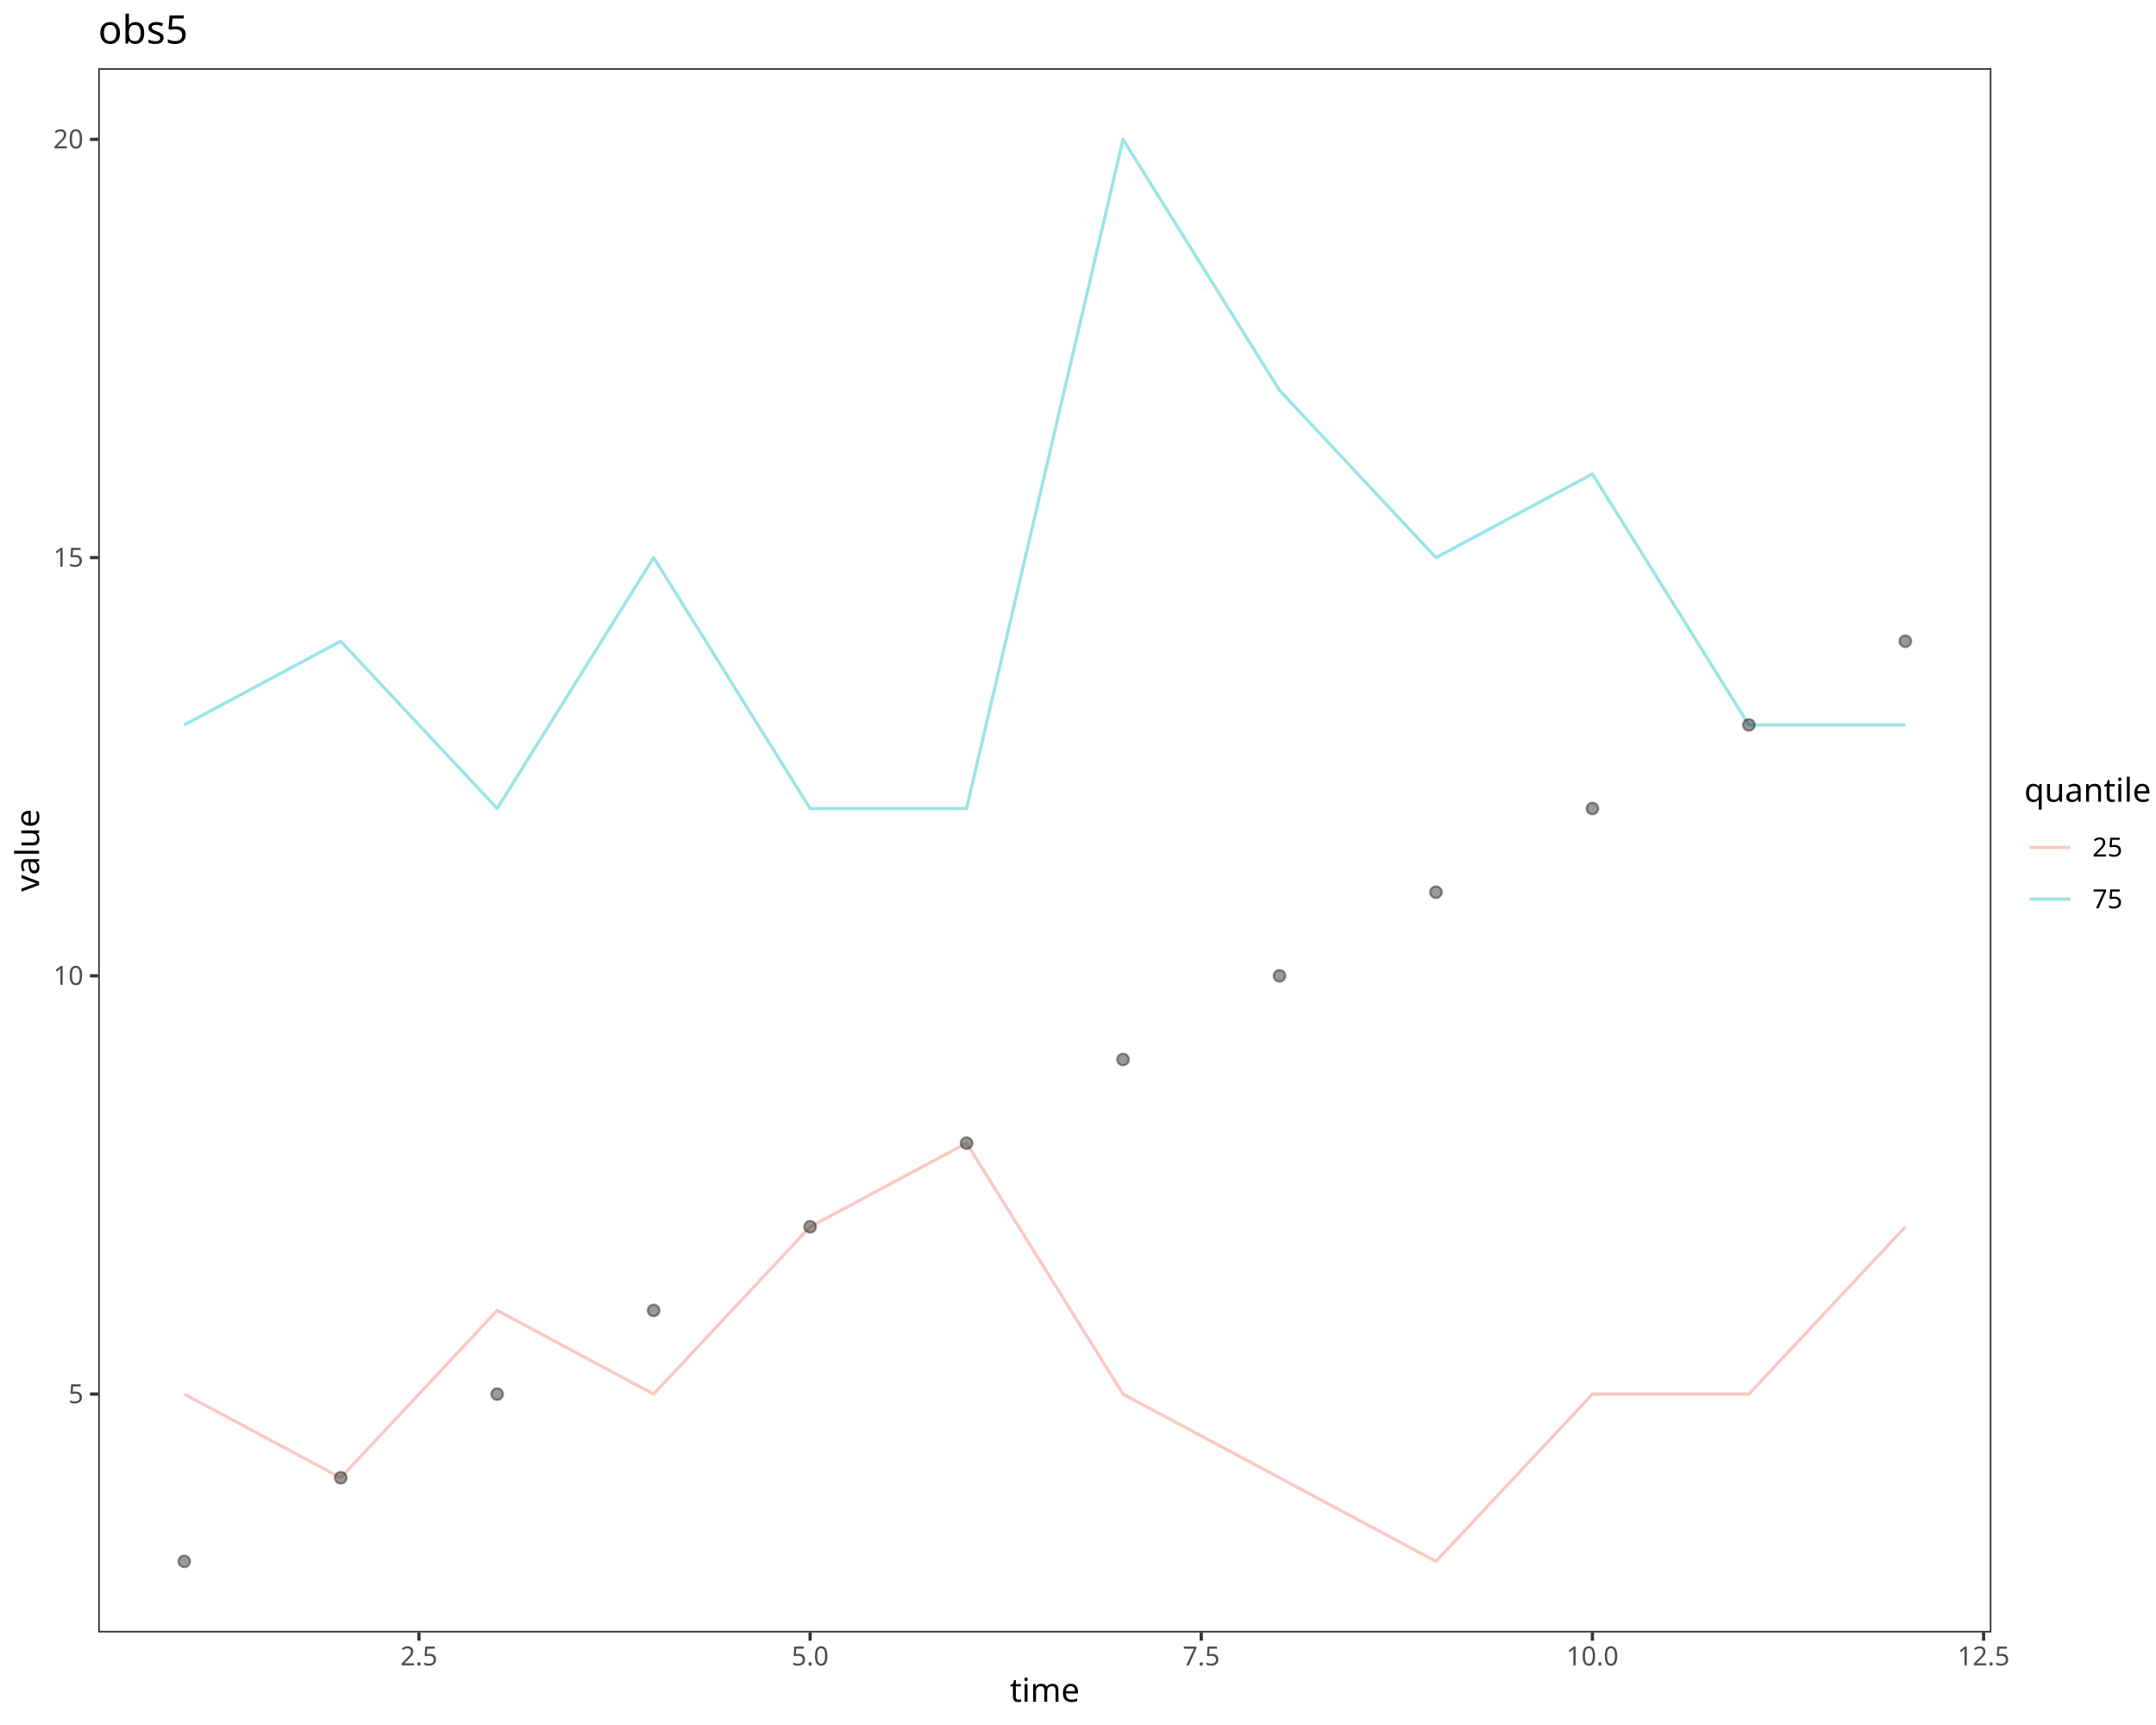
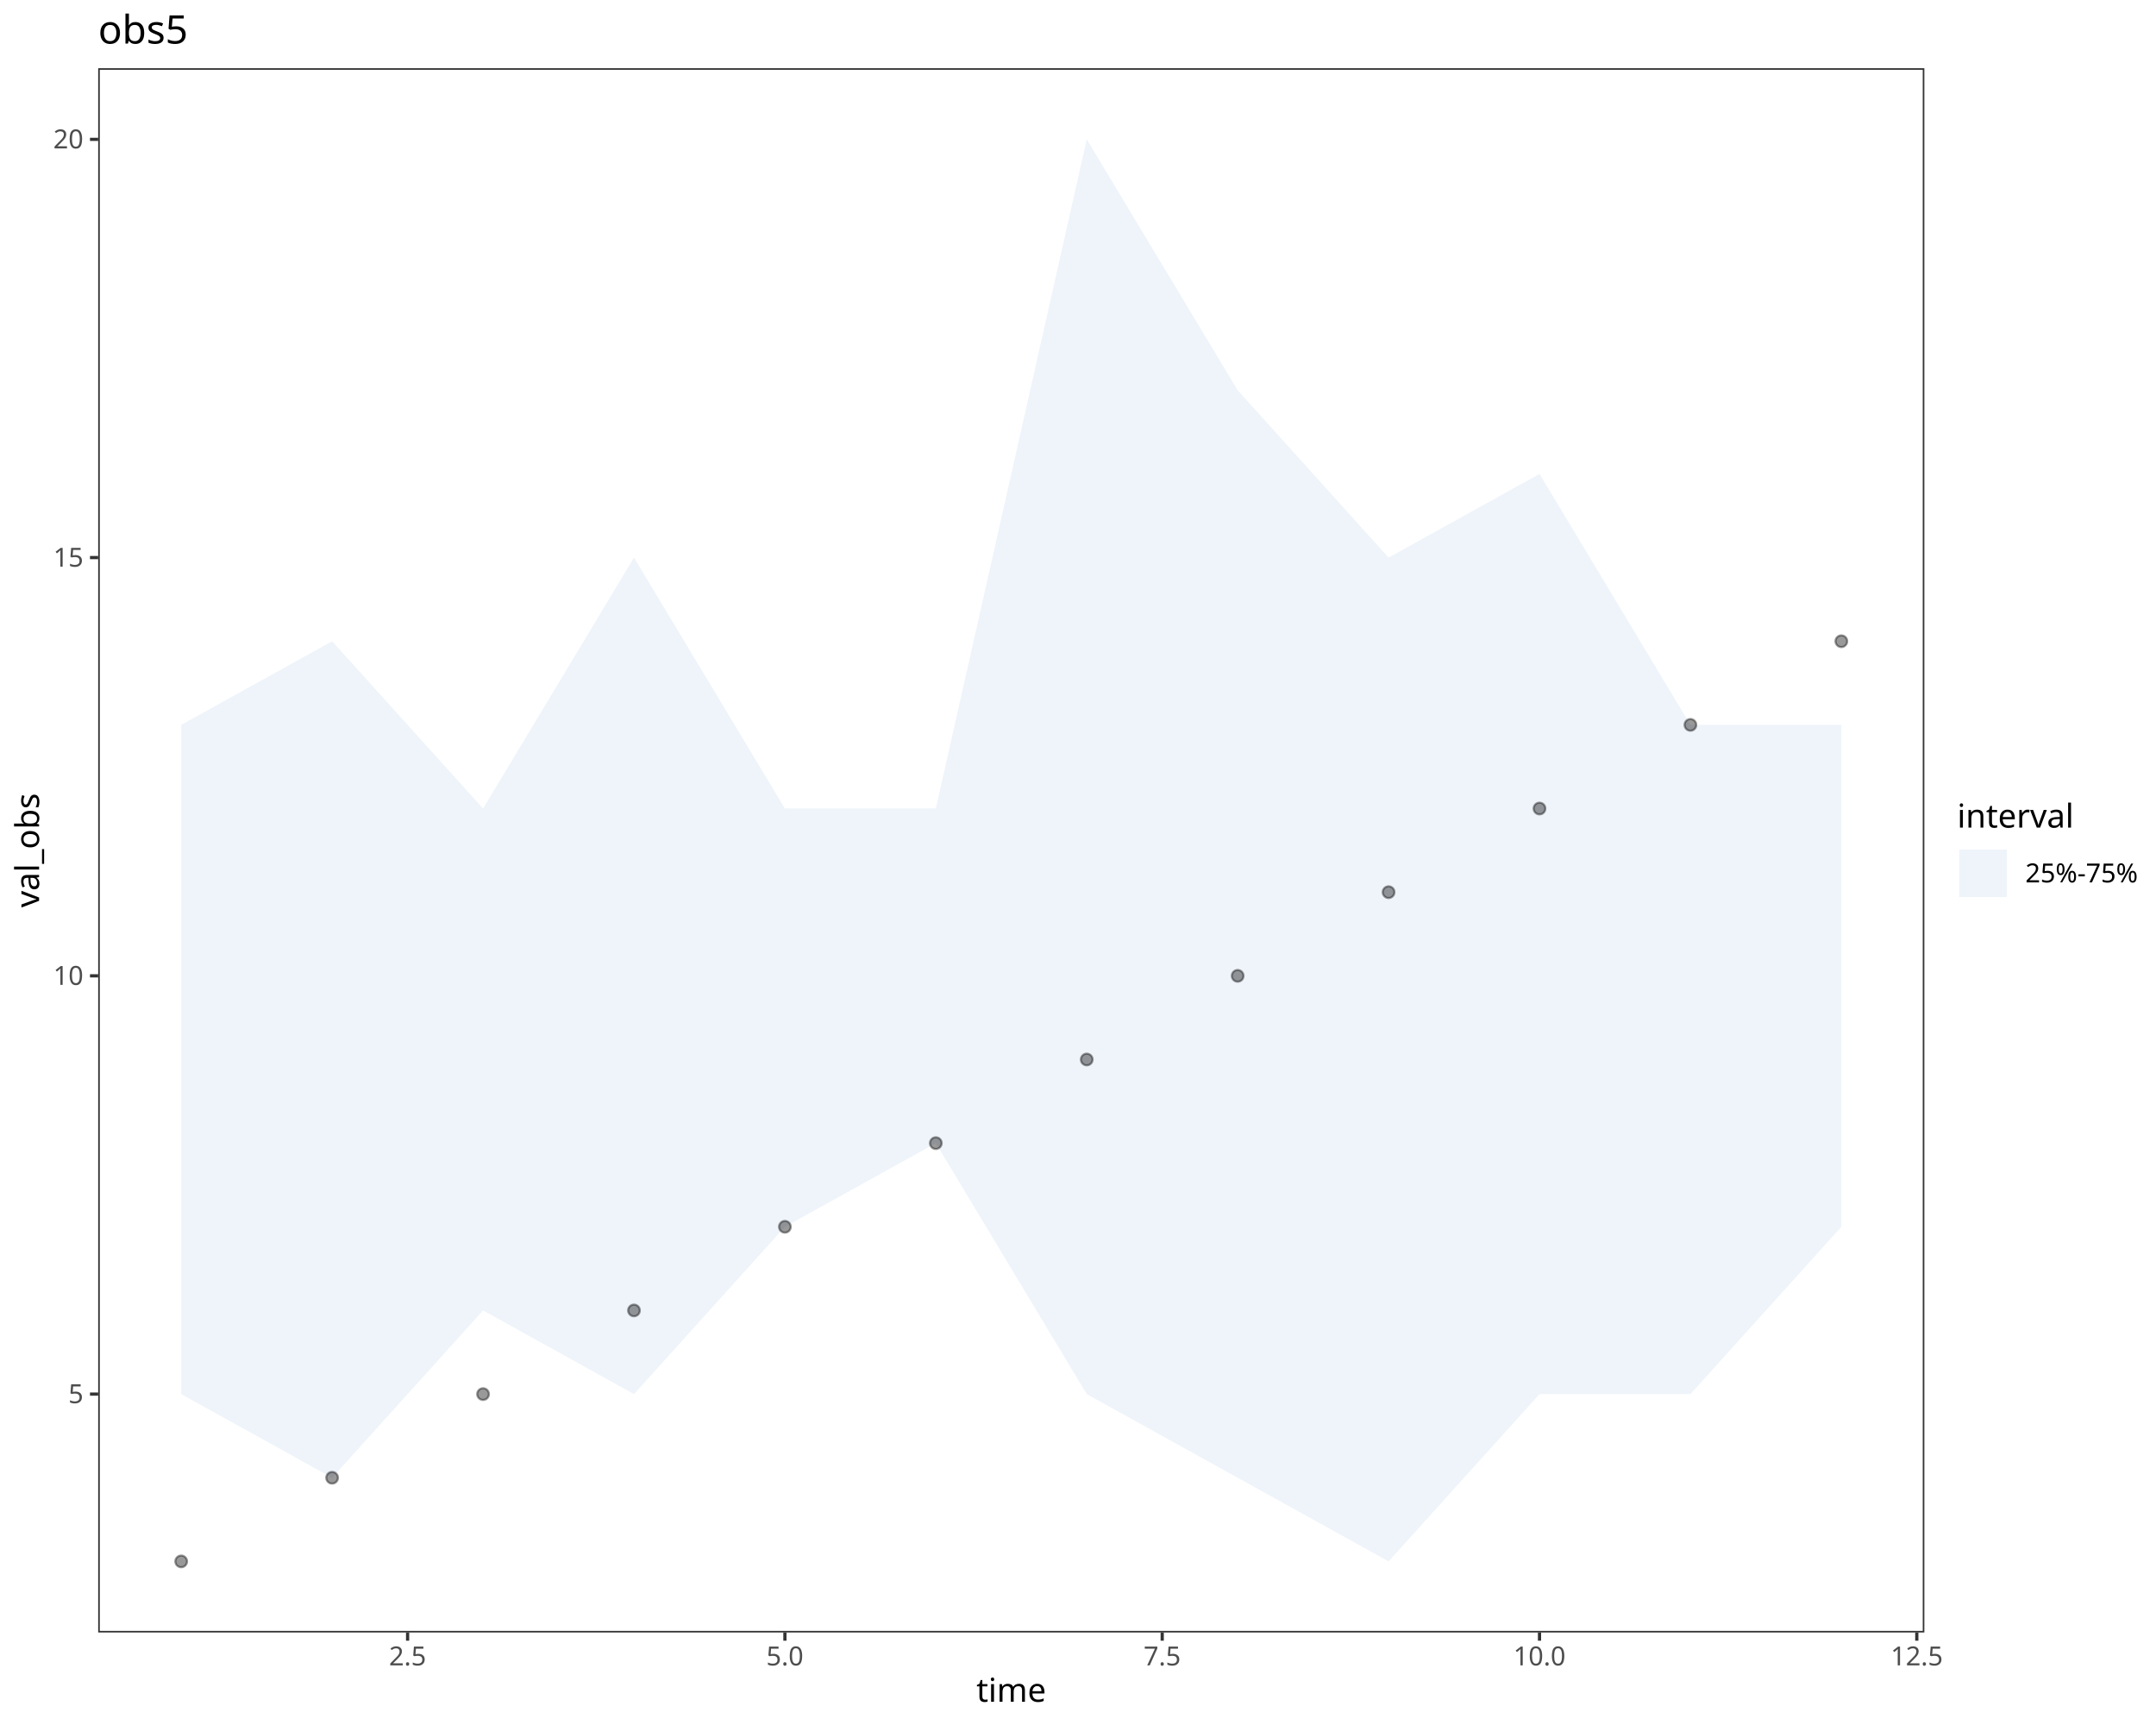
<svg xmlns="http://www.w3.org/2000/svg" class="svglite" data-engine-version="2.0" width="720.00pt" height="576.00pt" viewBox="0 0 720.00 576.00">
  <defs>
    <style type="text/css">
    .svglite line, .svglite polyline, .svglite polygon, .svglite path, .svglite rect, .svglite circle {
      fill: none;
      stroke: #000000;
      stroke-linecap: round;
      stroke-linejoin: round;
      stroke-miterlimit: 10.00;
    }
  </style>
  </defs>
  <rect width="100%" height="100%" style="stroke: none; fill: #FFFFFF;" />
  <defs>
    <clipPath id="cpMC4wMHw3MjAuMDB8MC4wMHw1NzYuMDA=">
      <rect x="0.00" y="0.00" width="720.00" height="576.00" />
    </clipPath>
  </defs>
  <g clip-path="url(#cpMC4wMHw3MjAuMDB8MC4wMHw1NzYuMDA=)">
    <rect x="0.00" y="0.00" width="720.00" height="576.00" style="stroke-width: 1.07; stroke: #FFFFFF; fill: #FFFFFF;" />
  </g>
  <defs>
-     <clipPath id="cpMzIuNzl8NjY1LjAzfDIyLjc4fDU0NS4xMQ==">
-       <rect x="32.79" y="22.78" width="632.24" height="522.33" />
+     <clipPath id="cpMzIuNzl8NjQyLjY0fDIyLjc4fDU0NS4xMQ==">
+       <rect x="32.79" y="22.78" width="609.85" height="522.33" />
    </clipPath>
  </defs>
-   <g clip-path="url(#cpMzIuNzl8NjY1LjAzfDIyLjc4fDU0NS4xMQ==)">
-     <rect x="32.79" y="22.78" width="632.24" height="522.33" style="stroke-width: 1.07; stroke: none; fill: #FFFFFF;" />
-     <polyline points="61.53,465.51 113.78,493.44 166.03,437.57 218.28,465.51 270.54,409.64 322.79,381.71 375.04,465.51 427.29,493.44 479.54,521.37 531.79,465.51 584.04,465.51 636.29,409.64 " style="stroke-width: 1.07; stroke: #F8766D; stroke-opacity: 0.40; stroke-linecap: butt;" />
-     <polyline points="61.53,242.05 113.78,214.12 166.03,269.98 218.28,186.19 270.54,269.98 322.79,269.98 375.04,46.53 427.29,130.32 479.54,186.19 531.79,158.25 584.04,242.05 636.29,242.05 " style="stroke-width: 1.07; stroke: #00BFC4; stroke-opacity: 0.40; stroke-linecap: butt;" />
-     <circle cx="61.53" cy="521.37" r="1.95" style="stroke-width: 0.71; stroke: #000000; stroke-opacity: 0.40; fill: #000000; fill-opacity: 0.40;" />
-     <circle cx="113.78" cy="493.44" r="1.95" style="stroke-width: 0.71; stroke: #000000; stroke-opacity: 0.40; fill: #000000; fill-opacity: 0.40;" />
-     <circle cx="166.03" cy="465.51" r="1.95" style="stroke-width: 0.71; stroke: #000000; stroke-opacity: 0.40; fill: #000000; fill-opacity: 0.40;" />
-     <circle cx="218.28" cy="437.57" r="1.95" style="stroke-width: 0.71; stroke: #000000; stroke-opacity: 0.40; fill: #000000; fill-opacity: 0.40;" />
-     <circle cx="270.54" cy="409.64" r="1.95" style="stroke-width: 0.71; stroke: #000000; stroke-opacity: 0.40; fill: #000000; fill-opacity: 0.40;" />
-     <circle cx="322.79" cy="381.71" r="1.95" style="stroke-width: 0.71; stroke: #000000; stroke-opacity: 0.40; fill: #000000; fill-opacity: 0.40;" />
-     <circle cx="375.04" cy="353.78" r="1.95" style="stroke-width: 0.71; stroke: #000000; stroke-opacity: 0.40; fill: #000000; fill-opacity: 0.40;" />
-     <circle cx="427.29" cy="325.85" r="1.95" style="stroke-width: 0.71; stroke: #000000; stroke-opacity: 0.40; fill: #000000; fill-opacity: 0.40;" />
-     <circle cx="479.54" cy="297.91" r="1.95" style="stroke-width: 0.71; stroke: #000000; stroke-opacity: 0.40; fill: #000000; fill-opacity: 0.40;" />
-     <circle cx="531.79" cy="269.98" r="1.95" style="stroke-width: 0.71; stroke: #000000; stroke-opacity: 0.40; fill: #000000; fill-opacity: 0.40;" />
-     <circle cx="584.04" cy="242.05" r="1.95" style="stroke-width: 0.71; stroke: #000000; stroke-opacity: 0.40; fill: #000000; fill-opacity: 0.40;" />
-     <circle cx="636.29" cy="214.12" r="1.95" style="stroke-width: 0.71; stroke: #000000; stroke-opacity: 0.40; fill: #000000; fill-opacity: 0.40;" />
-     <rect x="32.79" y="22.78" width="632.24" height="522.33" style="stroke-width: 1.07; stroke: #333333;" />
+   <g clip-path="url(#cpMzIuNzl8NjQyLjY0fDIyLjc4fDU0NS4xMQ==)">
+     <rect x="32.79" y="22.78" width="609.85" height="522.33" style="stroke-width: 1.07; stroke: none; fill: #FFFFFF;" />
+     <polygon points="60.51,242.05 110.91,214.12 161.32,269.98 211.72,186.19 262.12,269.98 312.52,269.98 362.92,46.53 413.32,130.32 463.72,186.19 514.12,158.25 564.52,242.05 614.92,242.05 614.92,409.64 564.52,465.51 514.12,465.51 463.72,521.37 413.32,493.44 362.92,465.51 312.52,381.71 262.12,409.64 211.72,465.51 161.32,437.57 110.91,493.44 60.51,465.51 " style="stroke-width: 0.00; stroke: none; stroke-linecap: butt; fill: #DEEBF7; fill-opacity: 0.50;" />
+     <polyline points="60.51,242.05 110.91,214.12 161.32,269.98 211.72,186.19 262.12,269.98 312.52,269.98 362.92,46.53 413.32,130.32 463.72,186.19 514.12,158.25 564.52,242.05 614.92,242.05 " style="stroke-width: 1.07; stroke: none; stroke-linecap: butt;" />
+     <polyline points="614.92,409.64 564.52,465.51 514.12,465.51 463.72,521.37 413.32,493.44 362.92,465.51 312.52,381.71 262.12,409.64 211.72,465.51 161.32,437.57 110.91,493.44 60.51,465.51 " style="stroke-width: 1.07; stroke: none; stroke-linecap: butt;" />
+     <circle cx="60.51" cy="521.37" r="1.95" style="stroke-width: 0.71; stroke: #000000; stroke-opacity: 0.40; fill: #000000; fill-opacity: 0.40;" />
+     <circle cx="110.91" cy="493.44" r="1.95" style="stroke-width: 0.71; stroke: #000000; stroke-opacity: 0.40; fill: #000000; fill-opacity: 0.40;" />
+     <circle cx="161.32" cy="465.51" r="1.95" style="stroke-width: 0.71; stroke: #000000; stroke-opacity: 0.40; fill: #000000; fill-opacity: 0.40;" />
+     <circle cx="211.72" cy="437.57" r="1.95" style="stroke-width: 0.71; stroke: #000000; stroke-opacity: 0.40; fill: #000000; fill-opacity: 0.40;" />
+     <circle cx="262.12" cy="409.64" r="1.95" style="stroke-width: 0.71; stroke: #000000; stroke-opacity: 0.40; fill: #000000; fill-opacity: 0.40;" />
+     <circle cx="312.52" cy="381.71" r="1.95" style="stroke-width: 0.71; stroke: #000000; stroke-opacity: 0.40; fill: #000000; fill-opacity: 0.40;" />
+     <circle cx="362.92" cy="353.78" r="1.95" style="stroke-width: 0.71; stroke: #000000; stroke-opacity: 0.40; fill: #000000; fill-opacity: 0.40;" />
+     <circle cx="413.32" cy="325.85" r="1.95" style="stroke-width: 0.71; stroke: #000000; stroke-opacity: 0.40; fill: #000000; fill-opacity: 0.40;" />
+     <circle cx="463.72" cy="297.91" r="1.95" style="stroke-width: 0.71; stroke: #000000; stroke-opacity: 0.40; fill: #000000; fill-opacity: 0.40;" />
+     <circle cx="514.12" cy="269.98" r="1.95" style="stroke-width: 0.71; stroke: #000000; stroke-opacity: 0.40; fill: #000000; fill-opacity: 0.40;" />
+     <circle cx="564.52" cy="242.05" r="1.95" style="stroke-width: 0.71; stroke: #000000; stroke-opacity: 0.40; fill: #000000; fill-opacity: 0.40;" />
+     <circle cx="614.92" cy="214.12" r="1.95" style="stroke-width: 0.71; stroke: #000000; stroke-opacity: 0.40; fill: #000000; fill-opacity: 0.40;" />
+     <rect x="32.79" y="22.78" width="609.85" height="522.33" style="stroke-width: 1.07; stroke: #333333;" />
  </g>
  <g clip-path="url(#cpMC4wMHw3MjAuMDB8MC4wMHw1NzYuMDA=)">
    <text x="27.86" y="468.53" text-anchor="end" style="font-size: 8.80px; fill: #4D4D4D; font-family: sans;" textLength="4.89px" lengthAdjust="spacingAndGlyphs">5</text>
    <text x="27.86" y="328.87" text-anchor="end" style="font-size: 8.80px; fill: #4D4D4D; font-family: sans;" textLength="9.79px" lengthAdjust="spacingAndGlyphs">10</text>
    <text x="27.86" y="189.21" text-anchor="end" style="font-size: 8.80px; fill: #4D4D4D; font-family: sans;" textLength="9.79px" lengthAdjust="spacingAndGlyphs">15</text>
    <text x="27.86" y="49.55" text-anchor="end" style="font-size: 8.80px; fill: #4D4D4D; font-family: sans;" textLength="9.79px" lengthAdjust="spacingAndGlyphs">20</text>
    <polyline points="30.05,465.51 32.79,465.51 " style="stroke-width: 1.07; stroke: #333333; stroke-linecap: butt;" />
    <polyline points="30.05,325.85 32.79,325.85 " style="stroke-width: 1.07; stroke: #333333; stroke-linecap: butt;" />
    <polyline points="30.05,186.19 32.79,186.19 " style="stroke-width: 1.07; stroke: #333333; stroke-linecap: butt;" />
    <polyline points="30.05,46.53 32.79,46.53 " style="stroke-width: 1.07; stroke: #333333; stroke-linecap: butt;" />
-     <polyline points="139.91,547.85 139.91,545.11 " style="stroke-width: 1.07; stroke: #333333; stroke-linecap: butt;" />
-     <polyline points="270.54,547.85 270.54,545.11 " style="stroke-width: 1.07; stroke: #333333; stroke-linecap: butt;" />
-     <polyline points="401.16,547.85 401.16,545.11 " style="stroke-width: 1.07; stroke: #333333; stroke-linecap: butt;" />
-     <polyline points="531.79,547.85 531.79,545.11 " style="stroke-width: 1.07; stroke: #333333; stroke-linecap: butt;" />
-     <polyline points="662.42,547.85 662.42,545.11 " style="stroke-width: 1.07; stroke: #333333; stroke-linecap: butt;" />
-     <text x="139.91" y="556.10" text-anchor="middle" style="font-size: 8.80px; fill: #4D4D4D; font-family: sans;" textLength="12.23px" lengthAdjust="spacingAndGlyphs">2.5</text>
-     <text x="270.54" y="556.10" text-anchor="middle" style="font-size: 8.80px; fill: #4D4D4D; font-family: sans;" textLength="12.23px" lengthAdjust="spacingAndGlyphs">5.0</text>
-     <text x="401.16" y="556.10" text-anchor="middle" style="font-size: 8.80px; fill: #4D4D4D; font-family: sans;" textLength="12.23px" lengthAdjust="spacingAndGlyphs">7.5</text>
-     <text x="531.79" y="556.10" text-anchor="middle" style="font-size: 8.80px; fill: #4D4D4D; font-family: sans;" textLength="17.13px" lengthAdjust="spacingAndGlyphs">10.0</text>
-     <text x="662.42" y="556.10" text-anchor="middle" style="font-size: 8.80px; fill: #4D4D4D; font-family: sans;" textLength="17.13px" lengthAdjust="spacingAndGlyphs">12.5</text>
-     <text x="348.91" y="568.24" text-anchor="middle" style="font-size: 11.00px; font-family: sans;" textLength="20.78px" lengthAdjust="spacingAndGlyphs">time</text>
-     <text transform="translate(13.05,283.95) rotate(-90)" text-anchor="middle" style="font-size: 11.00px; font-family: sans;" textLength="26.30px" lengthAdjust="spacingAndGlyphs">value</text>
-     <rect x="675.99" y="259.00" width="38.53" height="49.89" style="stroke-width: 1.07; stroke: none; fill: #FFFFFF;" />
-     <text x="675.99" y="267.71" style="font-size: 11.00px; font-family: sans;" textLength="38.53px" lengthAdjust="spacingAndGlyphs">quantile</text>
-     <rect x="675.99" y="274.33" width="17.28" height="17.28" style="stroke-width: 1.07; stroke: none; fill: #FFFFFF;" />
-     <line x1="677.72" y1="282.97" x2="691.54" y2="282.97" style="stroke-width: 1.07; stroke: #F8766D; stroke-opacity: 0.40; stroke-linecap: butt;" />
-     <rect x="675.99" y="291.61" width="17.28" height="17.28" style="stroke-width: 1.07; stroke: none; fill: #FFFFFF;" />
-     <line x1="677.72" y1="300.25" x2="691.54" y2="300.25" style="stroke-width: 1.07; stroke: #00BFC4; stroke-opacity: 0.40; stroke-linecap: butt;" />
-     <text x="698.75" y="286.00" style="font-size: 8.80px; font-family: sans;" textLength="9.79px" lengthAdjust="spacingAndGlyphs">25</text>
-     <text x="698.75" y="303.28" style="font-size: 8.80px; font-family: sans;" textLength="9.79px" lengthAdjust="spacingAndGlyphs">75</text>
+     <polyline points="136.12,547.85 136.12,545.11 " style="stroke-width: 1.07; stroke: #333333; stroke-linecap: butt;" />
+     <polyline points="262.12,547.85 262.12,545.11 " style="stroke-width: 1.07; stroke: #333333; stroke-linecap: butt;" />
+     <polyline points="388.12,547.85 388.12,545.11 " style="stroke-width: 1.07; stroke: #333333; stroke-linecap: butt;" />
+     <polyline points="514.12,547.85 514.12,545.11 " style="stroke-width: 1.07; stroke: #333333; stroke-linecap: butt;" />
+     <polyline points="640.12,547.85 640.12,545.11 " style="stroke-width: 1.07; stroke: #333333; stroke-linecap: butt;" />
+     <text x="136.12" y="556.10" text-anchor="middle" style="font-size: 8.80px; fill: #4D4D4D; font-family: sans;" textLength="12.23px" lengthAdjust="spacingAndGlyphs">2.5</text>
+     <text x="262.12" y="556.10" text-anchor="middle" style="font-size: 8.80px; fill: #4D4D4D; font-family: sans;" textLength="12.23px" lengthAdjust="spacingAndGlyphs">5.0</text>
+     <text x="388.12" y="556.10" text-anchor="middle" style="font-size: 8.80px; fill: #4D4D4D; font-family: sans;" textLength="12.23px" lengthAdjust="spacingAndGlyphs">7.5</text>
+     <text x="514.12" y="556.10" text-anchor="middle" style="font-size: 8.80px; fill: #4D4D4D; font-family: sans;" textLength="17.13px" lengthAdjust="spacingAndGlyphs">10.0</text>
+     <text x="640.12" y="556.10" text-anchor="middle" style="font-size: 8.80px; fill: #4D4D4D; font-family: sans;" textLength="17.13px" lengthAdjust="spacingAndGlyphs">12.5</text>
+     <text x="337.72" y="568.24" text-anchor="middle" style="font-size: 11.00px; font-family: sans;" textLength="20.78px" lengthAdjust="spacingAndGlyphs">time</text>
+     <text transform="translate(13.05,283.95) rotate(-90)" text-anchor="middle" style="font-size: 11.00px; font-family: sans;" textLength="37.92px" lengthAdjust="spacingAndGlyphs">val_obs</text>
+     <rect x="653.60" y="267.64" width="60.92" height="32.61" style="stroke-width: 1.07; stroke: none; fill: #FFFFFF;" />
+     <text x="653.60" y="276.35" style="font-size: 11.00px; font-family: sans;" textLength="35.46px" lengthAdjust="spacingAndGlyphs">interval</text>
+     <rect x="653.60" y="282.97" width="17.28" height="17.28" style="stroke-width: 1.07; stroke: none; fill: #FFFFFF;" />
+     <rect x="654.31" y="283.68" width="15.86" height="15.86" style="stroke-width: 1.07; stroke: none; stroke-linecap: butt; stroke-linejoin: miter; fill: #DEEBF7; fill-opacity: 0.50;" />
+     <text x="676.36" y="294.64" style="font-size: 8.80px; font-family: sans;" textLength="38.16px" lengthAdjust="spacingAndGlyphs">25%-75%</text>
    <text x="32.79" y="14.56" style="font-size: 13.20px; font-family: sans;" textLength="28.63px" lengthAdjust="spacingAndGlyphs">obs5</text>
  </g>
</svg>
